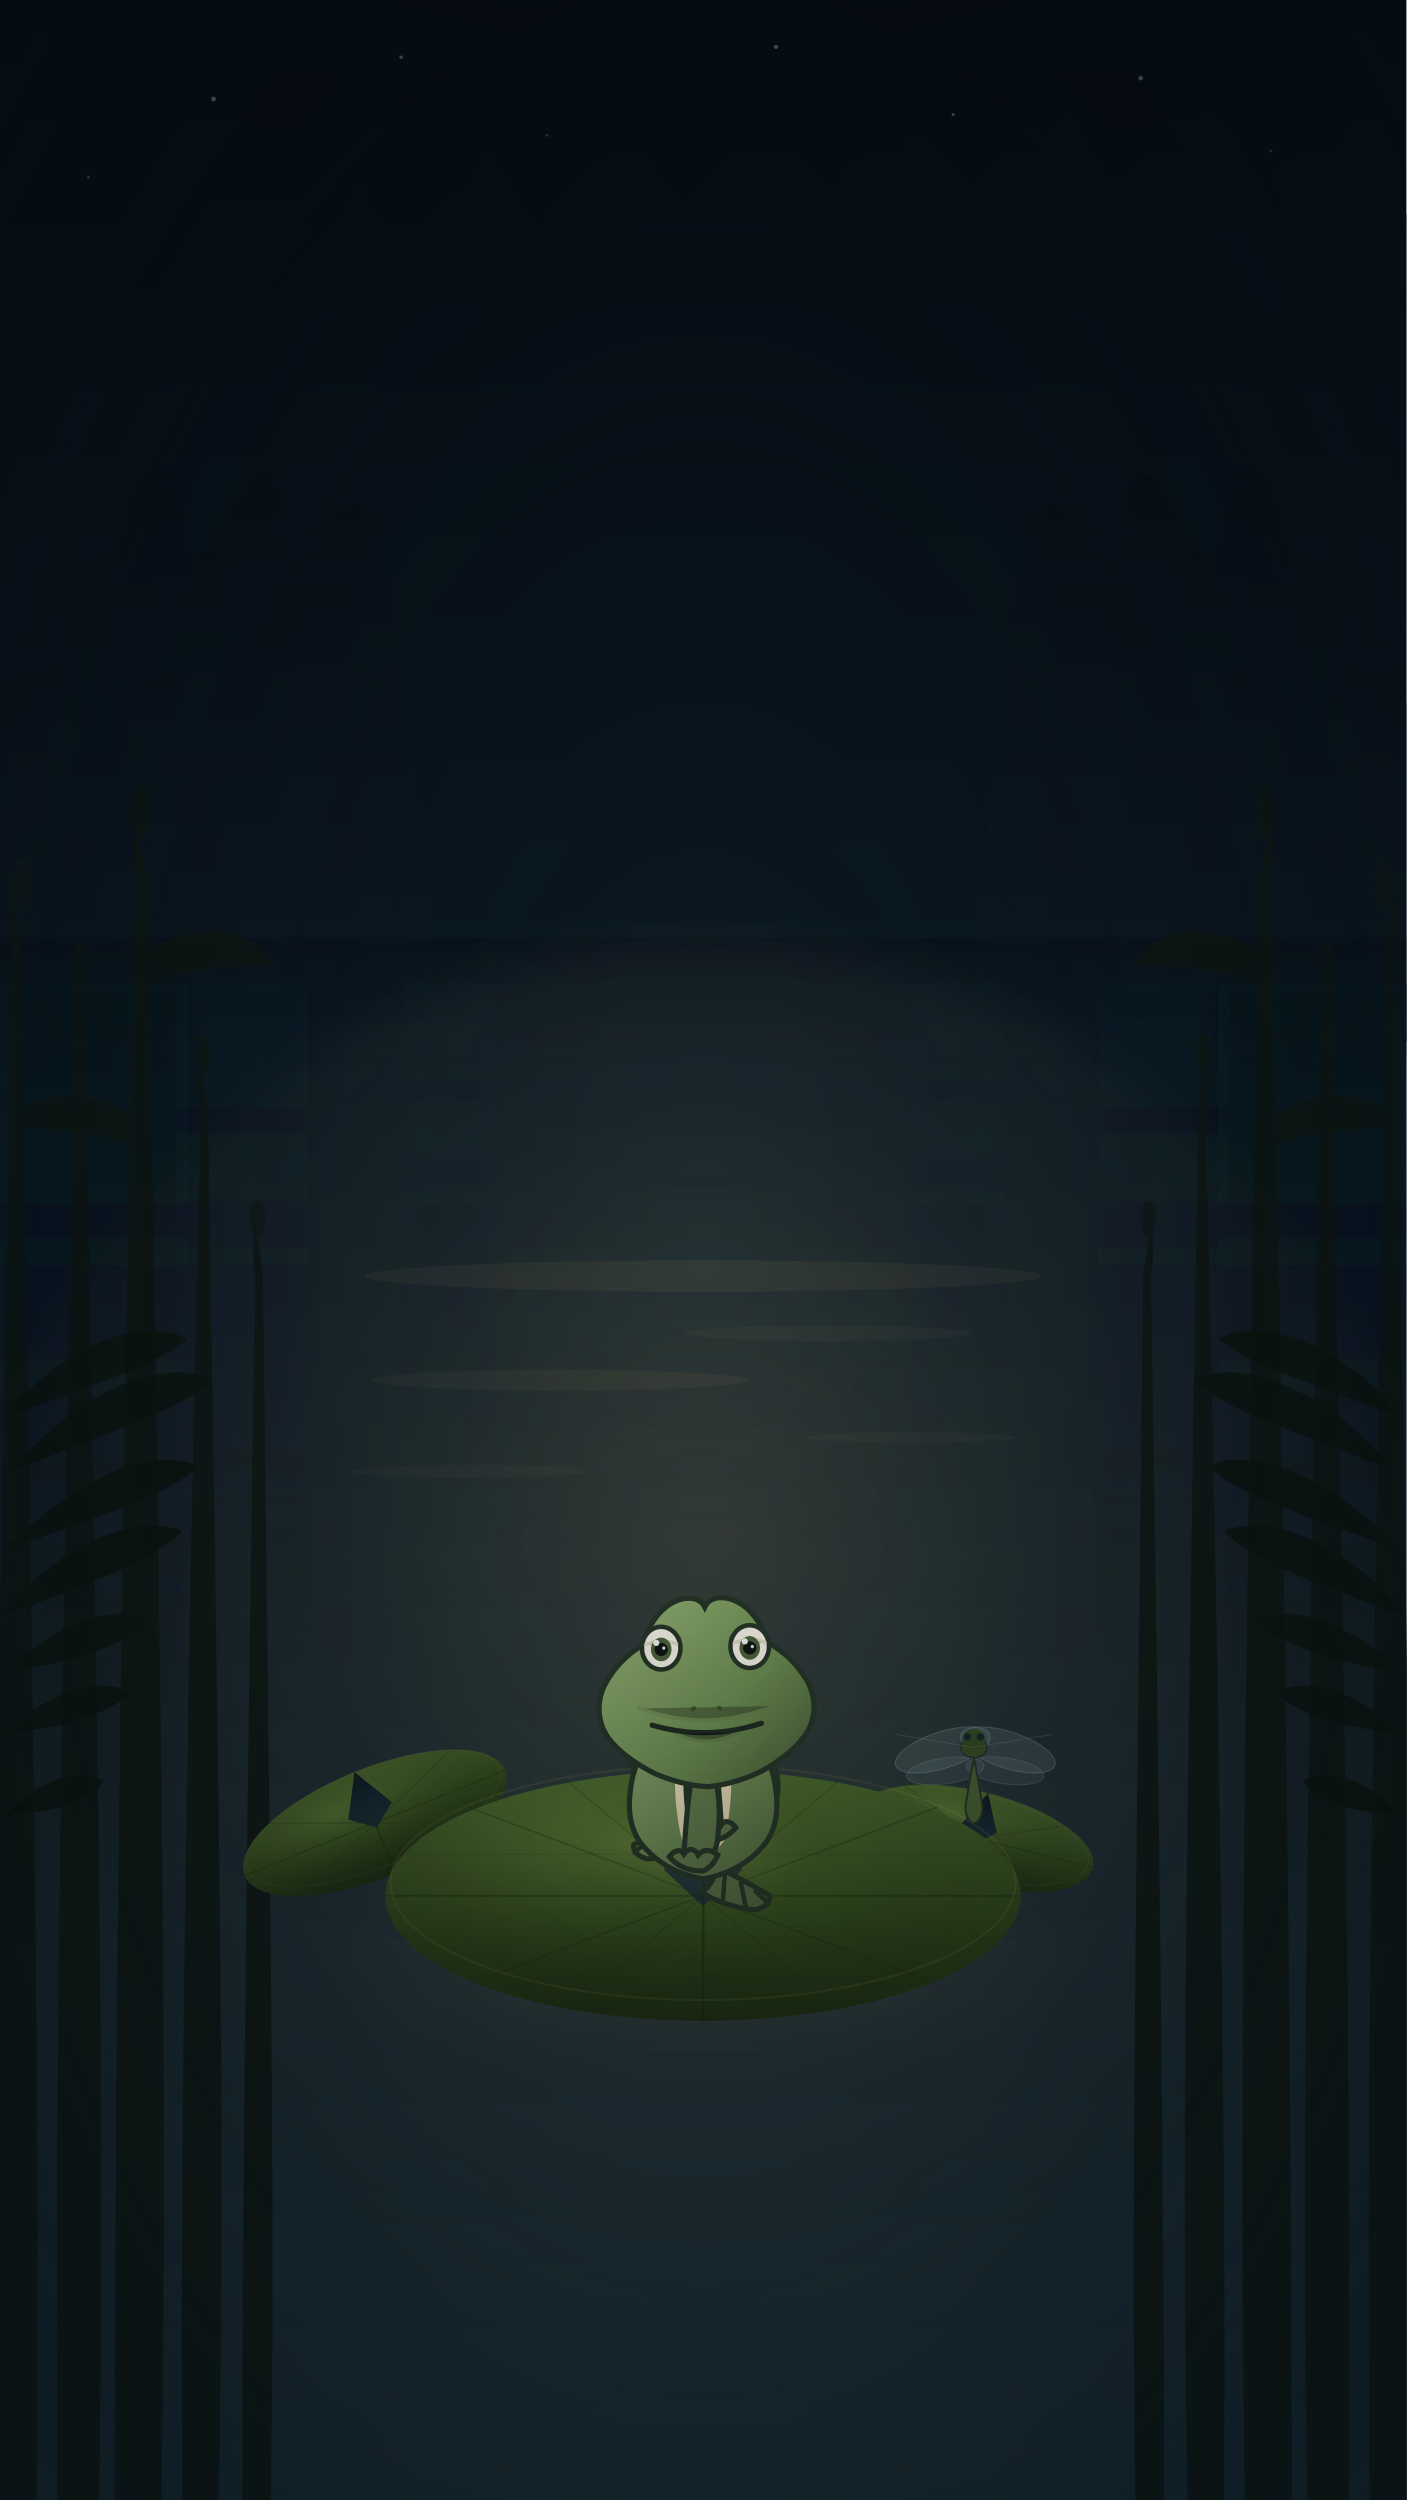
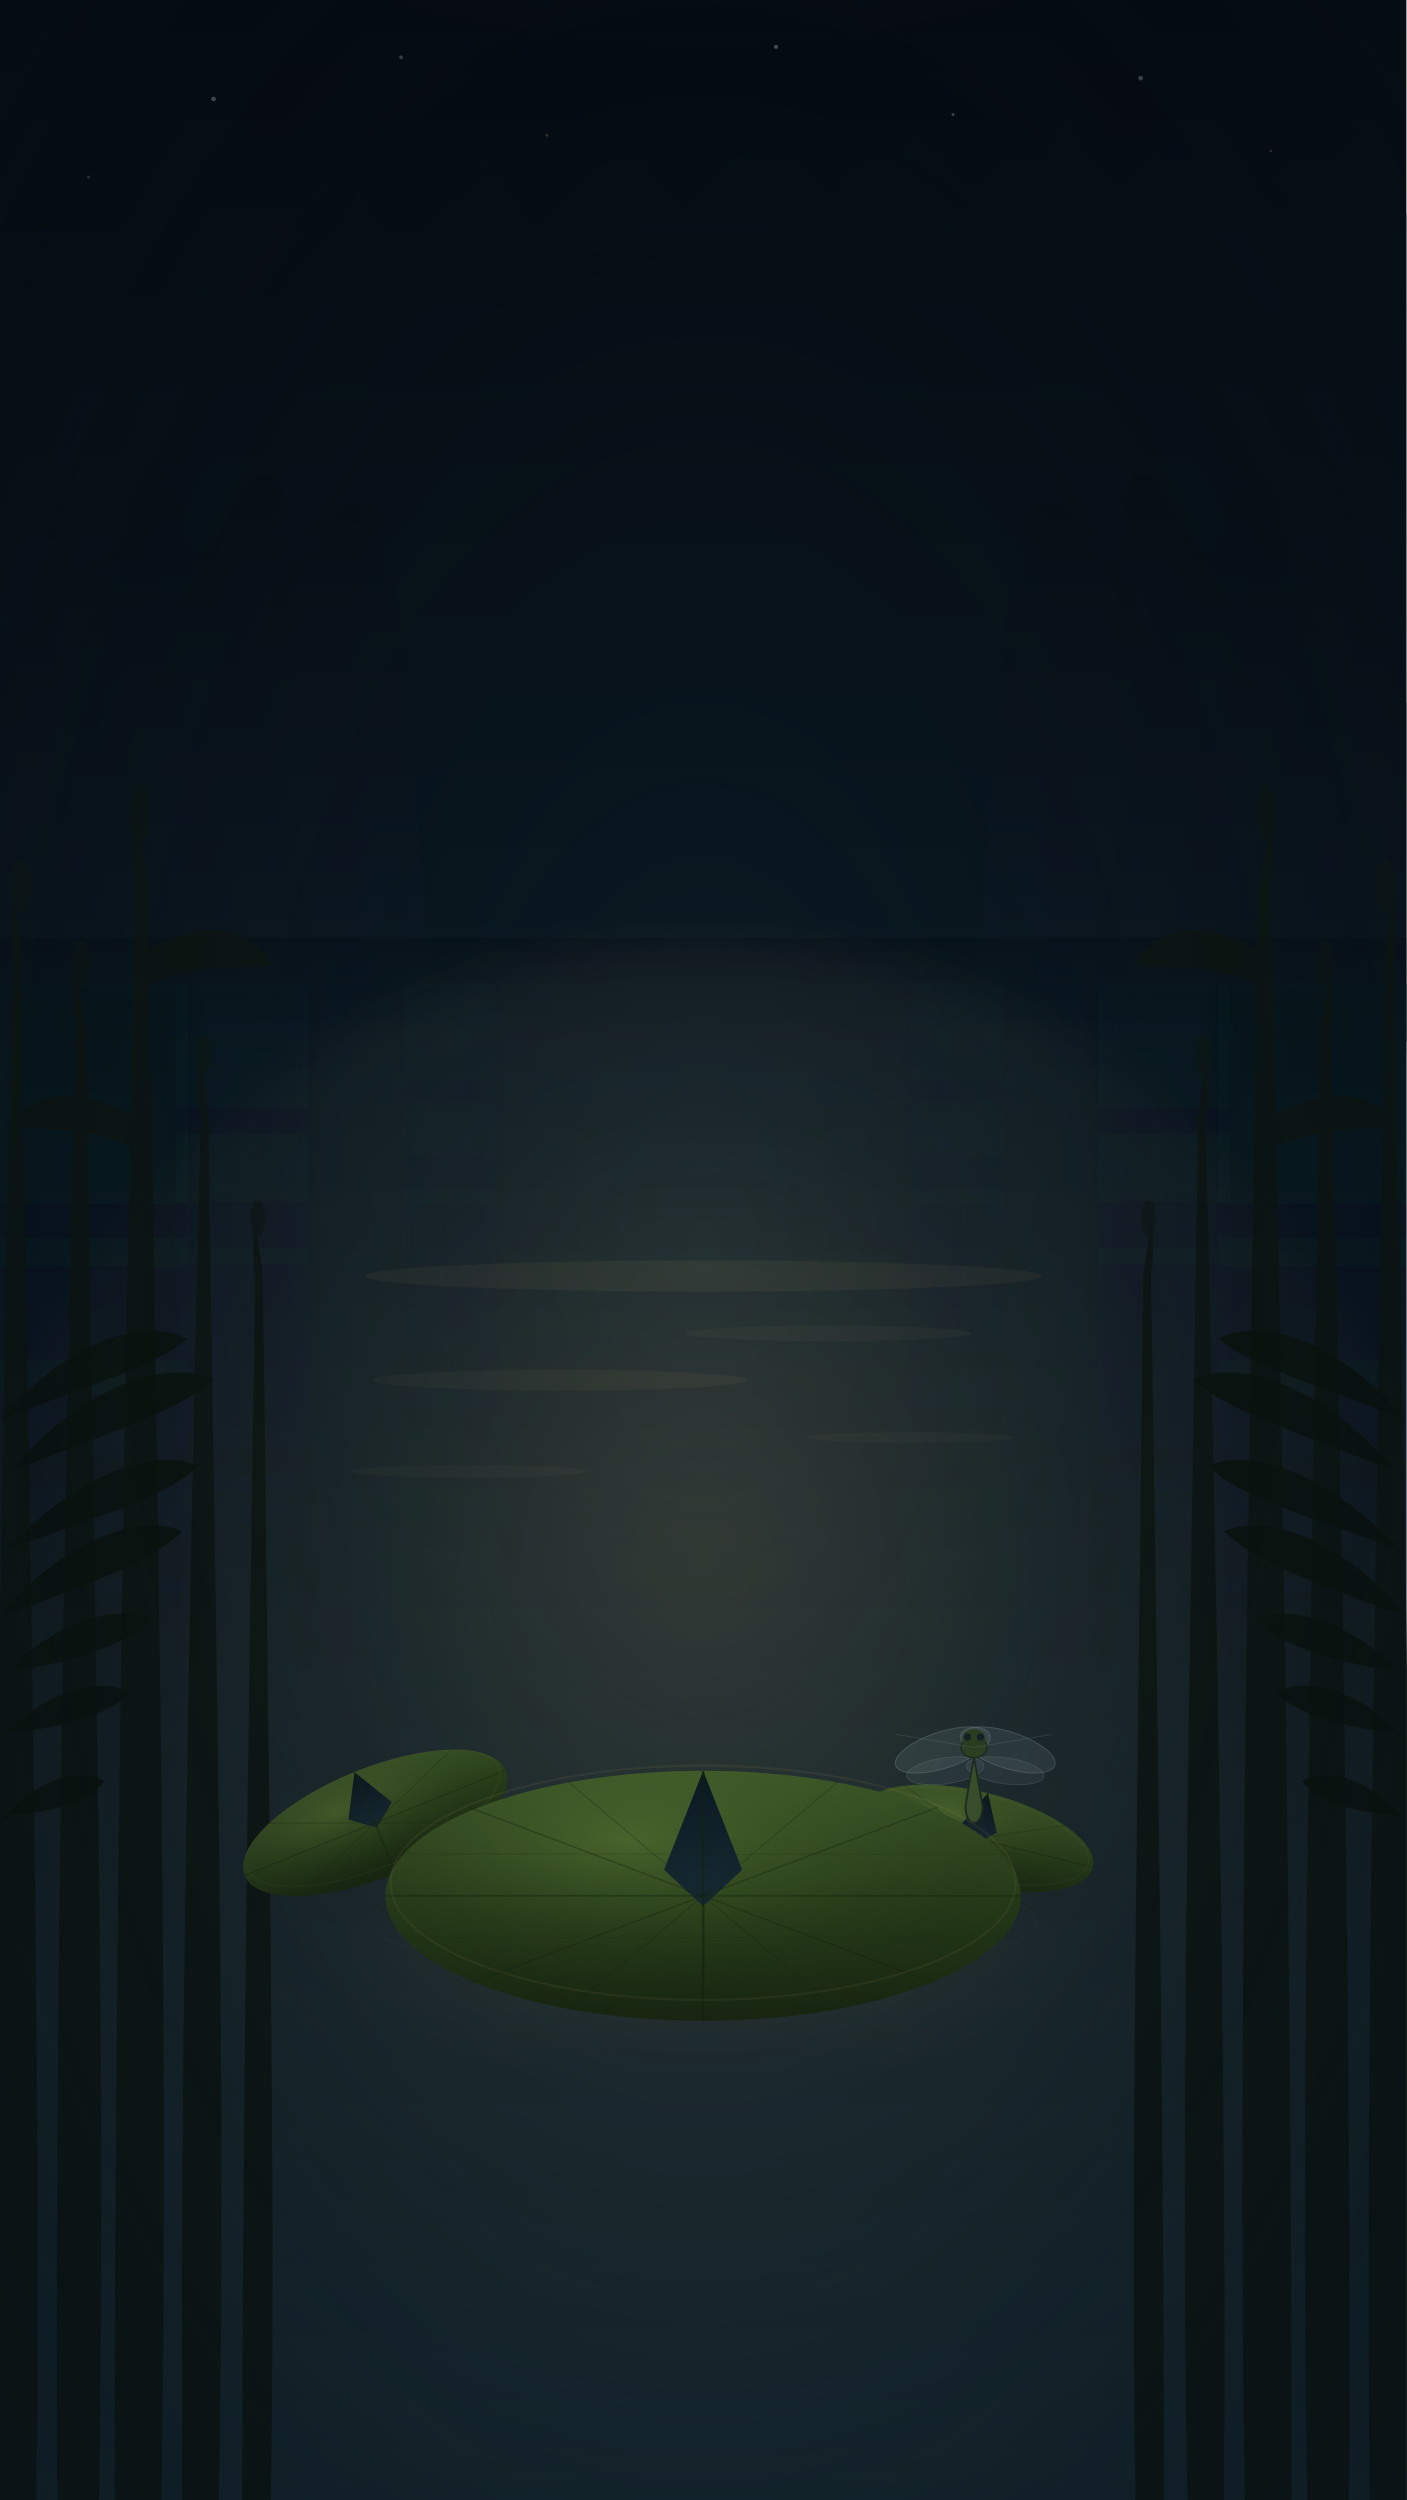
<svg xmlns="http://www.w3.org/2000/svg" viewBox="0 0 540 960" width="540" height="960" role="img" aria-label="River the frog resting on a lily pad in a twilight forest pond">
  <defs>
    <style>
  @keyframes river-float {
    0%, 100% { transform: translateY(0px); }
    50%       { transform: translateY(-7px); }
  }
  @keyframes river-blink {
    0%, 85%, 91%, 100% { transform: scaleY(1); }
    88%                { transform: scaleY(0.12); }
  }
  @keyframes water-shimmer {
    0%, 100% { opacity: 0.05; }
    50%       { opacity: 0.11; }
  }
  @keyframes canopy-pulse {
    0%, 100% { opacity: 1; }
    50%       { opacity: 0.65; }
  }
  @keyframes dragonfly-drift {
    0%, 100% { transform: translateY(0px) rotate(0deg); }
    50%       { transform: translateY(-3px) rotate(1.5deg); }
  }
  @keyframes ripple-out {
    0%   { r: 62; opacity: 0.10; }
    100% { r: 145; opacity: 0; }
  }

-   .river-scene { animation: river-float 4.8s cubic-bezier(0.22,1,0.36,1) infinite; transform-box: fill-box; transform-origin: center bottom; }
-   .river-eye   { transform-box: fill-box; transform-origin: center center; animation: river-blink 4.1s cubic-bezier(0.22,1,0.36,1) infinite; }
-   .river-eye-r { animation-delay: 0.18s; }
  .water-sh    { animation: water-shimmer 4.2s ease-in-out infinite; }
  .water-sh-2  { animation: water-shimmer 5.0s ease-in-out infinite 1.4s; }
  .water-sh-3  { animation: water-shimmer 3.8s ease-in-out infinite 2.6s; }
  .canopy-gl   { animation: canopy-pulse 7s ease-in-out infinite; }
  .dragonfly-g { animation: dragonfly-drift 3.4s ease-in-out infinite; transform-box: fill-box; transform-origin: center center; }
  .ripple-anim { animation: ripple-out 4s ease-out infinite; }
  .ripple-anim-2 { animation: ripple-out 4s ease-out infinite 1.4s; }
  .ripple-anim-3 { animation: ripple-out 4s ease-out infinite 2.7s; }

  @media (prefers-reduced-motion: reduce) {
    .river-scene, .river-eye, .water-sh, .water-sh-2, .water-sh-3,
    .canopy-gl, .dragonfly-g, .ripple-anim, .ripple-anim-2, .ripple-anim-3 {
      animation: none !important;
    }
  }
</style>
    <linearGradient id="sky-grad" x1="0" y1="0" x2="0" y2="1" gradientUnits="objectBoundingBox">
      <stop offset="0%" stop-color="#060d16" />
      <stop offset="38%" stop-color="#0c1820" />
      <stop offset="100%" stop-color="#162a31" />
    </linearGradient>
    <radialGradient id="canopy-glow" cx="0.5" cy="0" r="0.56" gradientUnits="objectBoundingBox">
      <stop offset="0%" stop-color="#deb96a" stop-opacity="0.07" />
      <stop offset="60%" stop-color="#deb96a" stop-opacity="0.025" />
      <stop offset="100%" stop-color="#deb96a" stop-opacity="0" />
    </radialGradient>
    <linearGradient id="far-tree-grad" x1="0" y1="0" x2="0" y2="1" gradientUnits="objectBoundingBox">
      <stop offset="0%" stop-color="#07101a" />
      <stop offset="100%" stop-color="#0c1c26" />
    </linearGradient>
    <linearGradient id="mid-tree-grad" x1="0" y1="0" x2="0" y2="1" gradientUnits="objectBoundingBox">
      <stop offset="0%" stop-color="#08121c" />
      <stop offset="100%" stop-color="#0f1e2a" />
    </linearGradient>
    <linearGradient id="water-grad" x1="0" y1="0" x2="0" y2="1" gradientUnits="objectBoundingBox">
      <stop offset="0%" stop-color="#0c1c28" />
      <stop offset="55%" stop-color="#162a35" />
      <stop offset="100%" stop-color="#1c3440" />
    </linearGradient>
    <radialGradient id="water-glow" cx="0.5" cy="0.35" r="0.6" gradientUnits="objectBoundingBox">
      <stop offset="0%" stop-color="#deb96a" stop-opacity="0.18" />
      <stop offset="40%" stop-color="#deb96a" stop-opacity="0.07" />
      <stop offset="100%" stop-color="#deb96a" stop-opacity="0" />
    </radialGradient>
    <linearGradient id="refl-l" x1="0" y1="0" x2="0" y2="1" gradientUnits="objectBoundingBox">
      <stop offset="0%" stop-color="#0a1820" stop-opacity="0.32" />
      <stop offset="100%" stop-color="#0a1820" stop-opacity="0" />
    </linearGradient>
    <linearGradient id="refl-c" x1="0" y1="0" x2="0" y2="1" gradientUnits="objectBoundingBox">
      <stop offset="0%" stop-color="#0e2030" stop-opacity="0.20" />
      <stop offset="100%" stop-color="#0e2030" stop-opacity="0" />
    </linearGradient>
    <radialGradient id="vignette" cx="0.5" cy="0.5" r="0.72" gradientUnits="objectBoundingBox">
      <stop offset="0%" stop-color="transparent" />
      <stop offset="100%" stop-color="#050c12" stop-opacity="0.62" />
    </radialGradient>
    <linearGradient id="lily-grad" x1="0.5" y1="0" x2="0.5" y2="1" gradientUnits="objectBoundingBox">
      <stop offset="0%" stop-color="#4e6e32" />
      <stop offset="55%" stop-color="#314c1e" />
      <stop offset="100%" stop-color="#1e3014" />
    </linearGradient>
    <radialGradient id="lily-hi" cx="0.38" cy="0.28" r="0.58" gradientUnits="objectBoundingBox">
      <stop offset="0%" stop-color="#6a8c3e" stop-opacity="0.65" />
      <stop offset="100%" stop-color="#314c1e" stop-opacity="0" />
    </radialGradient>
    <radialGradient id="pad-glow" cx="0.5" cy="0.5" r="0.5" gradientUnits="objectBoundingBox">
      <stop offset="0%" stop-color="#deb96a" stop-opacity="0.16" />
      <stop offset="100%" stop-color="#deb96a" stop-opacity="0" />
-     </radialGradient>
-     <linearGradient id="sc-body" x1="108" y1="154" x2="208" y2="278" gradientUnits="userSpaceOnUse">
-       <stop offset="0%" stop-color="#8daa72" />
-       <stop offset="54%" stop-color="#6c8a54" />
-       <stop offset="100%" stop-color="#4d663e" />
-     </linearGradient>
-     <linearGradient id="sc-belly" x1="140" y1="182" x2="180" y2="264" gradientUnits="userSpaceOnUse">
-       <stop offset="0%" stop-color="#efe6c8" />
-       <stop offset="100%" stop-color="#dcc8a2" />
-     </linearGradient>
-     <linearGradient id="sc-head" x1="92" y1="66" x2="228" y2="206" gradientUnits="userSpaceOnUse">
-       <stop offset="0%" stop-color="#98b77a" />
-       <stop offset="62%" stop-color="#6e8f53" />
-       <stop offset="100%" stop-color="#4a623b" />
-     </linearGradient>
-     <linearGradient id="sc-limb" x1="78" y1="160" x2="232" y2="274" gradientUnits="userSpaceOnUse">
-       <stop offset="0%" stop-color="#78975d" />
-       <stop offset="100%" stop-color="#4f6540" />
-     </linearGradient>
-     <radialGradient id="sc-stage" cx="0" cy="0" r="1" gradientUnits="userSpaceOnUse" gradientTransform="translate(160 262) rotate(90) scale(54 116)">
-       <stop offset="0%" stop-color="rgba(178,202,127,0.18)" />
-       <stop offset="100%" stop-color="rgba(13,15,14,0)" />
    </radialGradient>
    <filter id="blur-refl" x="-30%" y="0" width="160%" height="100%">
      <feGaussianBlur stdDeviation="4" />
    </filter>
    <filter id="blur-glow" x="-20%" y="-20%" width="140%" height="140%">
      <feGaussianBlur stdDeviation="8" />
    </filter>
    <filter id="blur-pad-glow" x="-30%" y="-60%" width="160%" height="220%">
      <feGaussianBlur stdDeviation="12" />
    </filter>
  </defs>
  <rect width="540" height="960" fill="url(#sky-grad)" />
  <circle cx="82" cy="38" r="0.9" fill="#c8d8e0" opacity="0.55" />
  <circle cx="154" cy="22" r="0.7" fill="#c8d8e0" opacity="0.48" />
  <circle cx="210" cy="52" r="0.5" fill="#deb96a" opacity="0.40" />
  <circle cx="298" cy="18" r="0.8" fill="#c8d8e0" opacity="0.52" />
  <circle cx="366" cy="44" r="0.6" fill="#c8d8e0" opacity="0.45" />
  <circle cx="438" cy="30" r="0.9" fill="#c8d8e0" opacity="0.50" />
  <circle cx="488" cy="58" r="0.5" fill="#deb96a" opacity="0.38" />
  <circle cx="34" cy="68" r="0.6" fill="#c8d8e0" opacity="0.35" />
  <circle cx="518" cy="72" r="0.7" fill="#c8d8e0" opacity="0.38" />
  <ellipse class="canopy-gl" cx="270" cy="0" rx="300" ry="230" fill="url(#canopy-glow)" />
  <path fill="url(#far-tree-grad)" d="   M 0,400   L 0,185   Q 10,165 22,158   L 30,138   Q 40,155 52,152   Q 64,118 76,112   L 83,96   Q 92,118 104,122   Q 117,92 130,88   L 138,72   Q 147,94 158,98   Q 170,76 180,72   L 188,58   Q 197,80 208,88   Q 221,66 234,62   L 242,48   Q 252,74 264,80   Q 276,60 290,58   L 298,44   Q 308,68 320,74   Q 332,56 346,60   L 354,46   Q 363,68 375,72   Q 388,54 402,58   L 410,44   Q 419,66 430,72   Q 443,54 456,58   L 464,44   Q 473,64 484,72   Q 498,56 512,62   L 520,50   Q 530,68 540,82   L 540,400   Z " />
  <path fill="url(#mid-tree-grad)" d="   M 0,400   L 0,270   C 8,248 18,226 30,218   C 36,213 40,216 44,206   C 48,196 50,182 57,178   C 62,175 67,181 70,192   C 73,202 72,218 80,210   C 88,202 90,184 100,182   C 108,180 112,192 112,205   C 112,212 110,220 117,214   C 123,208 126,193 138,192   C 147,191 150,204 148,218   C 147,224 144,230 152,224   L 168,400   Z " />
  <path fill="url(#mid-tree-grad)" d="   M 540,400   L 540,270   C 532,248 522,226 510,218   C 504,213 500,216 496,206   C 492,196 490,182 483,178   C 478,175 473,181 470,192   C 467,202 468,218 460,210   C 452,202 450,184 440,182   C 432,180 428,192 428,205   C 428,212 430,220 423,214   C 417,208 414,193 402,192   C 393,191 390,204 392,218   C 393,224 396,230 388,224   L 372,400   Z " />
  <rect x="0" y="378" width="540" height="582" fill="url(#water-grad)" />
  <rect x="0" y="360" width="540" height="45" fill="url(#mid-tree-grad)" opacity="0.55" />
  <rect x="0" y="378" width="72" height="380" fill="url(#refl-l)" filter="url(#blur-refl)" />
  <rect x="68" y="378" width="50" height="280" fill="url(#refl-c)" filter="url(#blur-refl)" />
  <rect x="155" y="378" width="35" height="220" fill="url(#refl-c)" filter="url(#blur-refl)" opacity="0.55" />
  <rect x="350" y="378" width="35" height="220" fill="url(#refl-c)" filter="url(#blur-refl)" opacity="0.55" />
  <rect x="422" y="378" width="50" height="280" fill="url(#refl-c)" filter="url(#blur-refl)" />
  <rect x="468" y="378" width="72" height="380" fill="url(#refl-l)" filter="url(#blur-refl)" />
  <ellipse cx="270" cy="700" rx="300" ry="340" fill="url(#water-glow)" filter="url(#blur-glow)" />
  <ellipse class="water-sh" cx="270" cy="490" rx="130" ry="6" fill="#deb96a" opacity="0.07" />
  <ellipse class="water-sh-2" cx="215" cy="530" rx="72" ry="4" fill="#deb96a" opacity="0.055" />
  <ellipse class="water-sh-3" cx="318" cy="512" rx="55" ry="3" fill="#deb96a" opacity="0.045" />
  <ellipse class="water-sh" cx="180" cy="565" rx="45" ry="2.5" fill="#deb96a" opacity="0.04" style="animation-delay:2s" />
  <ellipse class="water-sh-2" cx="350" cy="552" rx="40" ry="2" fill="#deb96a" opacity="0.04" style="animation-delay:0.7s" />
  <g fill="#111c16" opacity="0.90">
    <path d="M 14,960 C 16,780 11,580 8,365 C 7,356 6,350 5,341 C 4,348 4,358 5,365 C 0,580 -3,780 -2,960 Z" />
    <path d="M 38,960 C 41,800 36,610 33,395 C 31,386 30,380 29,371 C 28,378 28,388 29,395 C 24,610 21,800 22,960 Z" />
    <path d="M 62,960 C 65,775 60,565 57,340 C 55,330 53,323 52,313 C 51,321 51,331 52,340 C 47,565 44,775 44,960 Z" />
    <path d="M 84,960 C 87,815 83,640 80,430 C 79,421 78,415 77,406 C 76,413 76,423 77,430 C 72,640 69,815 70,960 Z" />
    <path d="M 104,960 C 106,840 103,680 101,490 C 100,482 99,477 98,469 C 97,476 97,484 98,490 C 95,680 93,840 93,960 Z" />
    <path d="M 50,428 C 28,416 12,420 4,432 C 11,435 28,431 50,440 Z" />
    <path d="M 56,365 C 80,352 96,357 104,370 C 97,373 80,368 57,378 Z" />
    <ellipse cx="8" cy="340" rx="4" ry="10" opacity="0.7" />
    <ellipse cx="31" cy="370" rx="3.5" ry="9" opacity="0.7" />
    <ellipse cx="54" cy="312" rx="4" ry="11" opacity="0.7" />
    <ellipse cx="78" cy="405" rx="3" ry="8" opacity="0.7" />
    <ellipse cx="99" cy="468" rx="3" ry="7" opacity="0.65" />
  </g>
  <g fill="#0d1810" opacity="0.86">
    <path d="M 0,620 C 22,594 52,580 70,588 C 58,600 34,608 8,618 Z" />
    <path d="M 0,598 C 24,570 58,554 76,563 C 64,575 38,582 6,594 Z" />
    <path d="M 0,645 C 18,624 44,615 58,622 C 48,632 28,638 4,642 Z" />
    <path d="M 0,668 C 16,650 38,643 50,650 C 41,659 24,663 2,666 Z" />
    <path d="M 0,700 C 12,684 30,678 40,684 C 33,693 18,696 4,697 Z" />
    <path d="M 5,564 C 28,536 62,520 82,530 C 68,542 42,550 12,562 Z" />
    <path d="M 0,546 C 20,520 52,504 72,514 C 58,526 32,532 4,544 Z" />
  </g>
  <g fill="#111c16" opacity="0.90">
    <path d="M 526,960 C 524,780 529,580 532,365 C 533,356 534,350 535,341 C 536,348 536,358 535,365 C 540,580 543,780 542,960 Z" />
    <path d="M 502,960 C 499,800 504,610 507,395 C 509,386 510,380 511,371 C 512,378 512,388 511,395 C 516,610 519,800 518,960 Z" />
    <path d="M 478,960 C 475,775 480,565 483,340 C 485,330 487,323 488,313 C 489,321 489,331 488,340 C 493,565 496,775 496,960 Z" />
    <path d="M 456,960 C 453,815 457,640 460,430 C 461,421 462,415 463,406 C 464,413 464,423 463,430 C 468,640 471,815 470,960 Z" />
    <path d="M 436,960 C 434,840 437,680 439,490 C 440,482 441,477 442,469 C 443,476 443,484 442,490 C 445,680 447,840 447,960 Z" />
    <path d="M 490,428 C 512,416 528,420 536,432 C 529,435 512,431 490,440 Z" />
    <path d="M 484,365 C 460,352 444,357 436,370 C 443,373 460,368 483,378 Z" />
    <ellipse cx="532" cy="340" rx="4" ry="10" opacity="0.7" />
    <ellipse cx="509" cy="370" rx="3.5" ry="9" opacity="0.7" />
    <ellipse cx="486" cy="312" rx="4" ry="11" opacity="0.7" />
    <ellipse cx="462" cy="405" rx="3" ry="8" opacity="0.7" />
    <ellipse cx="441" cy="468" rx="3" ry="7" opacity="0.65" />
  </g>
  <g fill="#0d1810" opacity="0.86">
    <path d="M 540,620 C 518,594 488,580 470,588 C 482,600 506,608 532,618 Z" />
    <path d="M 540,598 C 516,570 482,554 464,563 C 476,575 502,582 534,594 Z" />
    <path d="M 540,645 C 522,624 496,615 482,622 C 492,632 512,638 536,642 Z" />
    <path d="M 540,668 C 524,650 502,643 490,650 C 499,659 516,663 538,666 Z" />
    <path d="M 540,700 C 528,684 510,678 500,684 C 507,693 522,696 536,697 Z" />
    <path d="M 535,564 C 512,536 478,520 458,530 C 472,542 498,550 528,562 Z" />
    <path d="M 540,546 C 520,520 488,504 468,514 C 482,526 508,532 536,544 Z" />
  </g>
  <ellipse cx="270" cy="738" rx="68" ry="11" fill="none" stroke="#deb96a" stroke-width="0.8" opacity="0.07" />
  <ellipse cx="270" cy="738" rx="96" ry="16" fill="none" stroke="#deb96a" stroke-width="0.6" opacity="0.05" />
  <ellipse cx="270" cy="738" rx="128" ry="21" fill="none" stroke="#deb96a" stroke-width="0.5" opacity="0.035" />
  <ellipse class="ripple-anim" cx="270" cy="738" rx="62" ry="10" fill="none" stroke="#deb96a" stroke-width="1" opacity="0.10" />
  <ellipse class="ripple-anim-2" cx="270" cy="738" rx="62" ry="10" fill="none" stroke="#deb96a" stroke-width="0.8" opacity="0.08" />
  <ellipse class="ripple-anim-3" cx="270" cy="738" rx="62" ry="10" fill="none" stroke="#deb96a" stroke-width="0.7" opacity="0.07" />
  <g transform="translate(144,700) rotate(-22)">
    <ellipse cx="0" cy="0" rx="54" ry="21" fill="url(#lily-grad)" />
    <ellipse cx="0" cy="0" rx="54" ry="21" fill="url(#lily-hi)" />
    <path d="M 0,-21 L -9,-5 L 0,2 L 9,-5 Z" fill="url(#water-grad)" />
    <line x1="0" y1="-21" x2="0" y2="21" stroke="#1a2e10" stroke-width="0.7" opacity="0.45" />
    <line x1="-54" y1="0" x2="54" y2="0" stroke="#1a2e10" stroke-width="0.5" opacity="0.38" />
    <line x1="-40" y1="-16" x2="40" y2="16" stroke="#1a2e10" stroke-width="0.4" opacity="0.30" />
    <line x1="-40" y1="16" x2="40" y2="-16" stroke="#1a2e10" stroke-width="0.4" opacity="0.30" />
    <ellipse cx="0" cy="-2" rx="52" ry="19" fill="none" stroke="#deb96a" stroke-width="0.5" opacity="0.07" />
  </g>
  <g transform="translate(375,706) rotate(14)">
    <ellipse cx="0" cy="0" rx="46" ry="18" fill="url(#lily-grad)" />
    <ellipse cx="0" cy="0" rx="46" ry="18" fill="url(#lily-hi)" />
    <path d="M 0,-18 L -7,-4 L 0,2 L 7,-4 Z" fill="url(#water-grad)" />
    <line x1="0" y1="-18" x2="0" y2="18" stroke="#1a2e10" stroke-width="0.7" opacity="0.45" />
    <line x1="-46" y1="0" x2="46" y2="0" stroke="#1a2e10" stroke-width="0.5" opacity="0.38" />
    <line x1="-34" y1="-14" x2="34" y2="14" stroke="#1a2e10" stroke-width="0.4" opacity="0.30" />
    <line x1="-34" y1="14" x2="34" y2="-14" stroke="#1a2e10" stroke-width="0.4" opacity="0.30" />
    <ellipse cx="0" cy="-1" rx="44" ry="16" fill="none" stroke="#deb96a" stroke-width="0.5" opacity="0.07" />
  </g>
  <g class="dragonfly-g">
    <ellipse cx="362" cy="672" rx="19" ry="7" fill="#8fa6a8" fill-opacity="0.20" stroke="#8fa6a8" stroke-width="0.4" stroke-opacity="0.38" transform="rotate(-18 362 672)" />
    <ellipse cx="387" cy="672" rx="19" ry="7" fill="#8fa6a8" fill-opacity="0.20" stroke="#8fa6a8" stroke-width="0.4" stroke-opacity="0.38" transform="rotate(18 387 672)" />
    <ellipse cx="363" cy="680" rx="15" ry="5" fill="#8fa6a8" fill-opacity="0.15" stroke="#8fa6a8" stroke-width="0.35" stroke-opacity="0.30" transform="rotate(-8 363 680)" />
    <ellipse cx="386" cy="680" rx="15" ry="5" fill="#8fa6a8" fill-opacity="0.15" stroke="#8fa6a8" stroke-width="0.35" stroke-opacity="0.30" transform="rotate(8 386 680)" />
    <ellipse cx="374" cy="671" rx="5" ry="4" fill="#3a5228" stroke="#273629" stroke-width="0.6" />
    <path d="M 374,675 C 375,680 376,686 377,692 C 378,696 376,700 374,700 C 372,700 370,696 371,692 C 372,686 373,680 374,675 Z" fill="#4a6635" stroke="#273629" stroke-width="0.7" />
    <ellipse cx="374" cy="668" rx="4.5" ry="4" fill="#364e26" />
    <circle cx="371.5" cy="667" r="1.4" fill="#162a31" />
    <circle cx="376.5" cy="667" r="1.4" fill="#162a31" />
    <line x1="374" y1="671" x2="344" y2="666" stroke="#8fa6a8" stroke-width="0.35" opacity="0.25" />
    <line x1="374" y1="671" x2="404" y2="666" stroke="#8fa6a8" stroke-width="0.35" opacity="0.25" />
  </g>
  <ellipse cx="270" cy="748" rx="148" ry="36" fill="url(#pad-glow)" filter="url(#blur-pad-glow)" />
  <g transform="translate(270, 728)">
    <ellipse cx="0" cy="0" rx="122" ry="48" fill="url(#lily-grad)" />
    <ellipse cx="0" cy="0" rx="122" ry="48" fill="url(#lily-hi)" />
    <path d="M 0,-48 L -15,-10 L 0,4 L 15,-10 Z" fill="url(#water-grad)" />
    <line x1="0" y1="-48" x2="0" y2="48" stroke="#18280e" stroke-width="1.0" opacity="0.50" />
    <line x1="-122" y1="0" x2="122" y2="0" stroke="#18280e" stroke-width="0.7" opacity="0.40" />
    <line x1="-90" y1="-34" x2="90" y2="34" stroke="#18280e" stroke-width="0.6" opacity="0.34" />
    <line x1="-90" y1="34" x2="90" y2="-34" stroke="#18280e" stroke-width="0.6" opacity="0.34" />
    <line x1="-52" y1="-44" x2="52" y2="44" stroke="#18280e" stroke-width="0.5" opacity="0.26" />
    <line x1="-52" y1="44" x2="52" y2="-44" stroke="#18280e" stroke-width="0.5" opacity="0.26" />
    <line x1="-122" y1="-16" x2="122" y2="-16" stroke="#18280e" stroke-width="0.4" opacity="0.20" />
    <line x1="-122" y1="16" x2="122" y2="16" stroke="#18280e" stroke-width="0.4" opacity="0.18" />
    <ellipse cx="0" cy="-5" rx="120" ry="45" fill="none" stroke="#deb96a" stroke-width="0.8" opacity="0.10" />
  </g>
-   <g class="river-scene" transform="translate(190, 582) scale(0.5)">
-     <ellipse cx="160" cy="262" rx="116" ry="54" fill="url(#sc-stage)" />
-     <g style="transform-origin:113px 210px; transform:rotate(-7deg)">
-       <path d="M120 247 C98 235 82 216 79 194 C76 173 85 154 102 146 C118 139 131 149 135 168 C139 186 133 210 120 247 Z" fill="url(#sc-limb)" stroke="#273629" stroke-width="4" />
-       <path d="M75 264 C88 258 103 252 118 247 C118 255 121 262 127 268 C113 274 98 277 84 276 C77 273 74 269 75 264 Z" fill="url(#sc-limb)" stroke="#273629" stroke-width="4" />
-       <path d="M86 262 L75 270" stroke="#273629" stroke-width="3.4" stroke-linecap="round" />
-       <path d="M98 257 L92 275" stroke="#273629" stroke-width="3.4" stroke-linecap="round" />
-       <path d="M111 252 L110 274" stroke="#273629" stroke-width="3.4" stroke-linecap="round" />
-     </g>
-     <g style="transform-origin:207px 210px; transform:rotate(7deg)">
-       <path d="M200 247 C222 235 238 216 241 194 C244 173 235 154 218 146 C202 139 189 149 185 168 C181 186 187 210 200 247 Z" fill="url(#sc-limb)" stroke="#273629" stroke-width="4" />
-       <path d="M245 264 C232 258 217 252 202 247 C202 255 199 262 193 268 C207 274 222 277 236 276 C243 273 246 269 245 264 Z" fill="url(#sc-limb)" stroke="#273629" stroke-width="4" />
-       <path d="M234 262 L245 270" stroke="#273629" stroke-width="3.4" stroke-linecap="round" />
-       <path d="M222 257 L228 275" stroke="#273629" stroke-width="3.4" stroke-linecap="round" />
-       <path d="M209 252 L210 274" stroke="#273629" stroke-width="3.4" stroke-linecap="round" />
-     </g>
-     <path d="M118 258 C104 245 101 228 105 205 C110 178 127 158 160 153 C193 158 210 178 215 205 C219 228 216 245 202 258 C191 269 177 276 160 279 C143 276 129 269 118 258 Z" fill="url(#sc-body)" stroke="#273629" stroke-width="4" />
-     <path d="M130 196 C136 184 146 178 160 178 C174 178 184 184 190 196" stroke="#587147" stroke-width="3" stroke-linecap="round" opacity="0.36" />
-     <path d="M140 186 C137 197 138 228 144 250 C150 258 155 262 160 263 C165 262 170 258 176 250 C182 228 183 197 180 186 C176 177 144 177 140 186 Z" fill="url(#sc-belly)" opacity="0.98" />
-     <path d="M147 188 C152 184 156 182 160 182 C164 182 168 184 173 188" stroke="#f6ecd0" stroke-width="3" stroke-linecap="round" opacity="0.54" />
-     <g style="transform-origin:146px 220px; transform:rotate(-4deg)">
-       <path d="M141 182 C133 196 131 214 132 237 C133 250 141 259 149 259 C154 259 157 255 157 247 C157 226 157 206 155 190 C153 183 145 177 141 182 Z" fill="url(#sc-limb)" stroke="#273629" stroke-width="4" />
-       <path d="M131 248 C137 244 142 244 146 249 C149 244 154 244 157 249 C160 245 165 247 168 252 C160 260 151 262 141 261 C136 258 133 254 131 248 Z" fill="url(#sc-limb)" stroke="#273629" stroke-width="4" />
-     </g>
-     <g style="transform-origin:174px 220px; transform:rotate(4deg)">
-       <path d="M179 182 C187 196 189 214 188 237 C187 250 179 259 171 259 C166 259 163 255 163 247 C163 226 163 206 165 190 C167 183 175 177 179 182 Z" fill="url(#sc-limb)" stroke="#273629" stroke-width="4" />
-       <path d="M189 248 C183 244 178 244 174 249 C171 244 166 244 163 249 C160 245 155 247 152 252 C160 260 169 262 179 261 C184 258 187 254 189 248 Z" fill="url(#sc-limb)" stroke="#273629" stroke-width="4" />
-     </g>
-     <g style="transform-origin:160px 144px; transform:rotate(-1deg)">
-       <path d="M84 172 C76 160 75 144 83 130 C90 118 99 109 112 101 C119 78 134 66 148 66 C154 66 158 69 160 73 C162 69 166 66 172 66 C186 66 201 78 208 101 C221 109 230 118 237 130 C245 144 244 160 236 172 C228 183 216 192 201 200 C188 206 174 210 160 211 C146 210 132 206 119 200 C104 192 92 183 84 172 Z" fill="url(#sc-head)" stroke="#273629" stroke-width="4" />
-       <path d="M108 150 C125 156 142 160 160 160 C178 160 195 156 212 150" stroke="#5c7648" stroke-width="3" stroke-linecap="round" opacity="0.28" />
-       <g class="river-eye">
-         <path d="M112 97 Q126 86 140 97" stroke="#273629" stroke-width="3.1" stroke-linecap="round" opacity="0.54" />
-         <ellipse cx="126" cy="104" rx="14.8" ry="16.4" fill="#f8f6ea" stroke="#273629" stroke-width="3.5" />
-         <path d="M114 101 Q126 96 138 101" stroke="#d9d7c2" stroke-width="2.6" stroke-linecap="round" opacity="0.72" />
-         <ellipse cx="126" cy="105" rx="7.9" ry="9.1" fill="#4e653b" />
-         <circle cx="126" cy="105" r="5.1" fill="#101611" />
-         <circle cx="122.3" cy="99.9" r="2.4" fill="#ffffff" opacity="0.96" />
-         <circle cx="128" cy="104" r="1.3" fill="#ffffff" opacity="0.88" />
-       </g>
-       <g class="river-eye river-eye-r">
-         <path d="M180 97 Q194 86 208 97" stroke="#273629" stroke-width="3.1" stroke-linecap="round" opacity="0.54" />
-         <ellipse cx="194" cy="104" rx="14.8" ry="16.4" fill="#f8f6ea" stroke="#273629" stroke-width="3.5" />
-         <path d="M182 101 Q194 96 206 101" stroke="#d9d7c2" stroke-width="2.6" stroke-linecap="round" opacity="0.72" />
-         <ellipse cx="194" cy="105" rx="7.9" ry="9.1" fill="#4e653b" />
-         <circle cx="194" cy="105" r="5.1" fill="#101611" />
-         <circle cx="190.3" cy="99.9" r="2.4" fill="#ffffff" opacity="0.96" />
-         <circle cx="196" cy="104" r="1.3" fill="#ffffff" opacity="0.88" />
-       </g>
-       <ellipse cx="150" cy="151" rx="2.4" ry="1.8" fill="#3d4e33" opacity="0.84" transform="rotate(-24 150 151)" />
-       <ellipse cx="170" cy="151" rx="2.4" ry="1.8" fill="#3d4e33" opacity="0.84" transform="rotate(24 170 151)" />
-       <path d="M118 163 Q160 176 202 163" stroke="#202b22" stroke-width="4" stroke-linecap="round" fill="none" />
-       <path d="M136 170 C145 174 153 176 160 176 C167 176 175 174 184 170" stroke="#566d44" stroke-width="2.5" stroke-linecap="round" opacity="0.34" />
-     </g>
-   </g>
  <rect width="540" height="960" fill="url(#vignette)" />
</svg>
